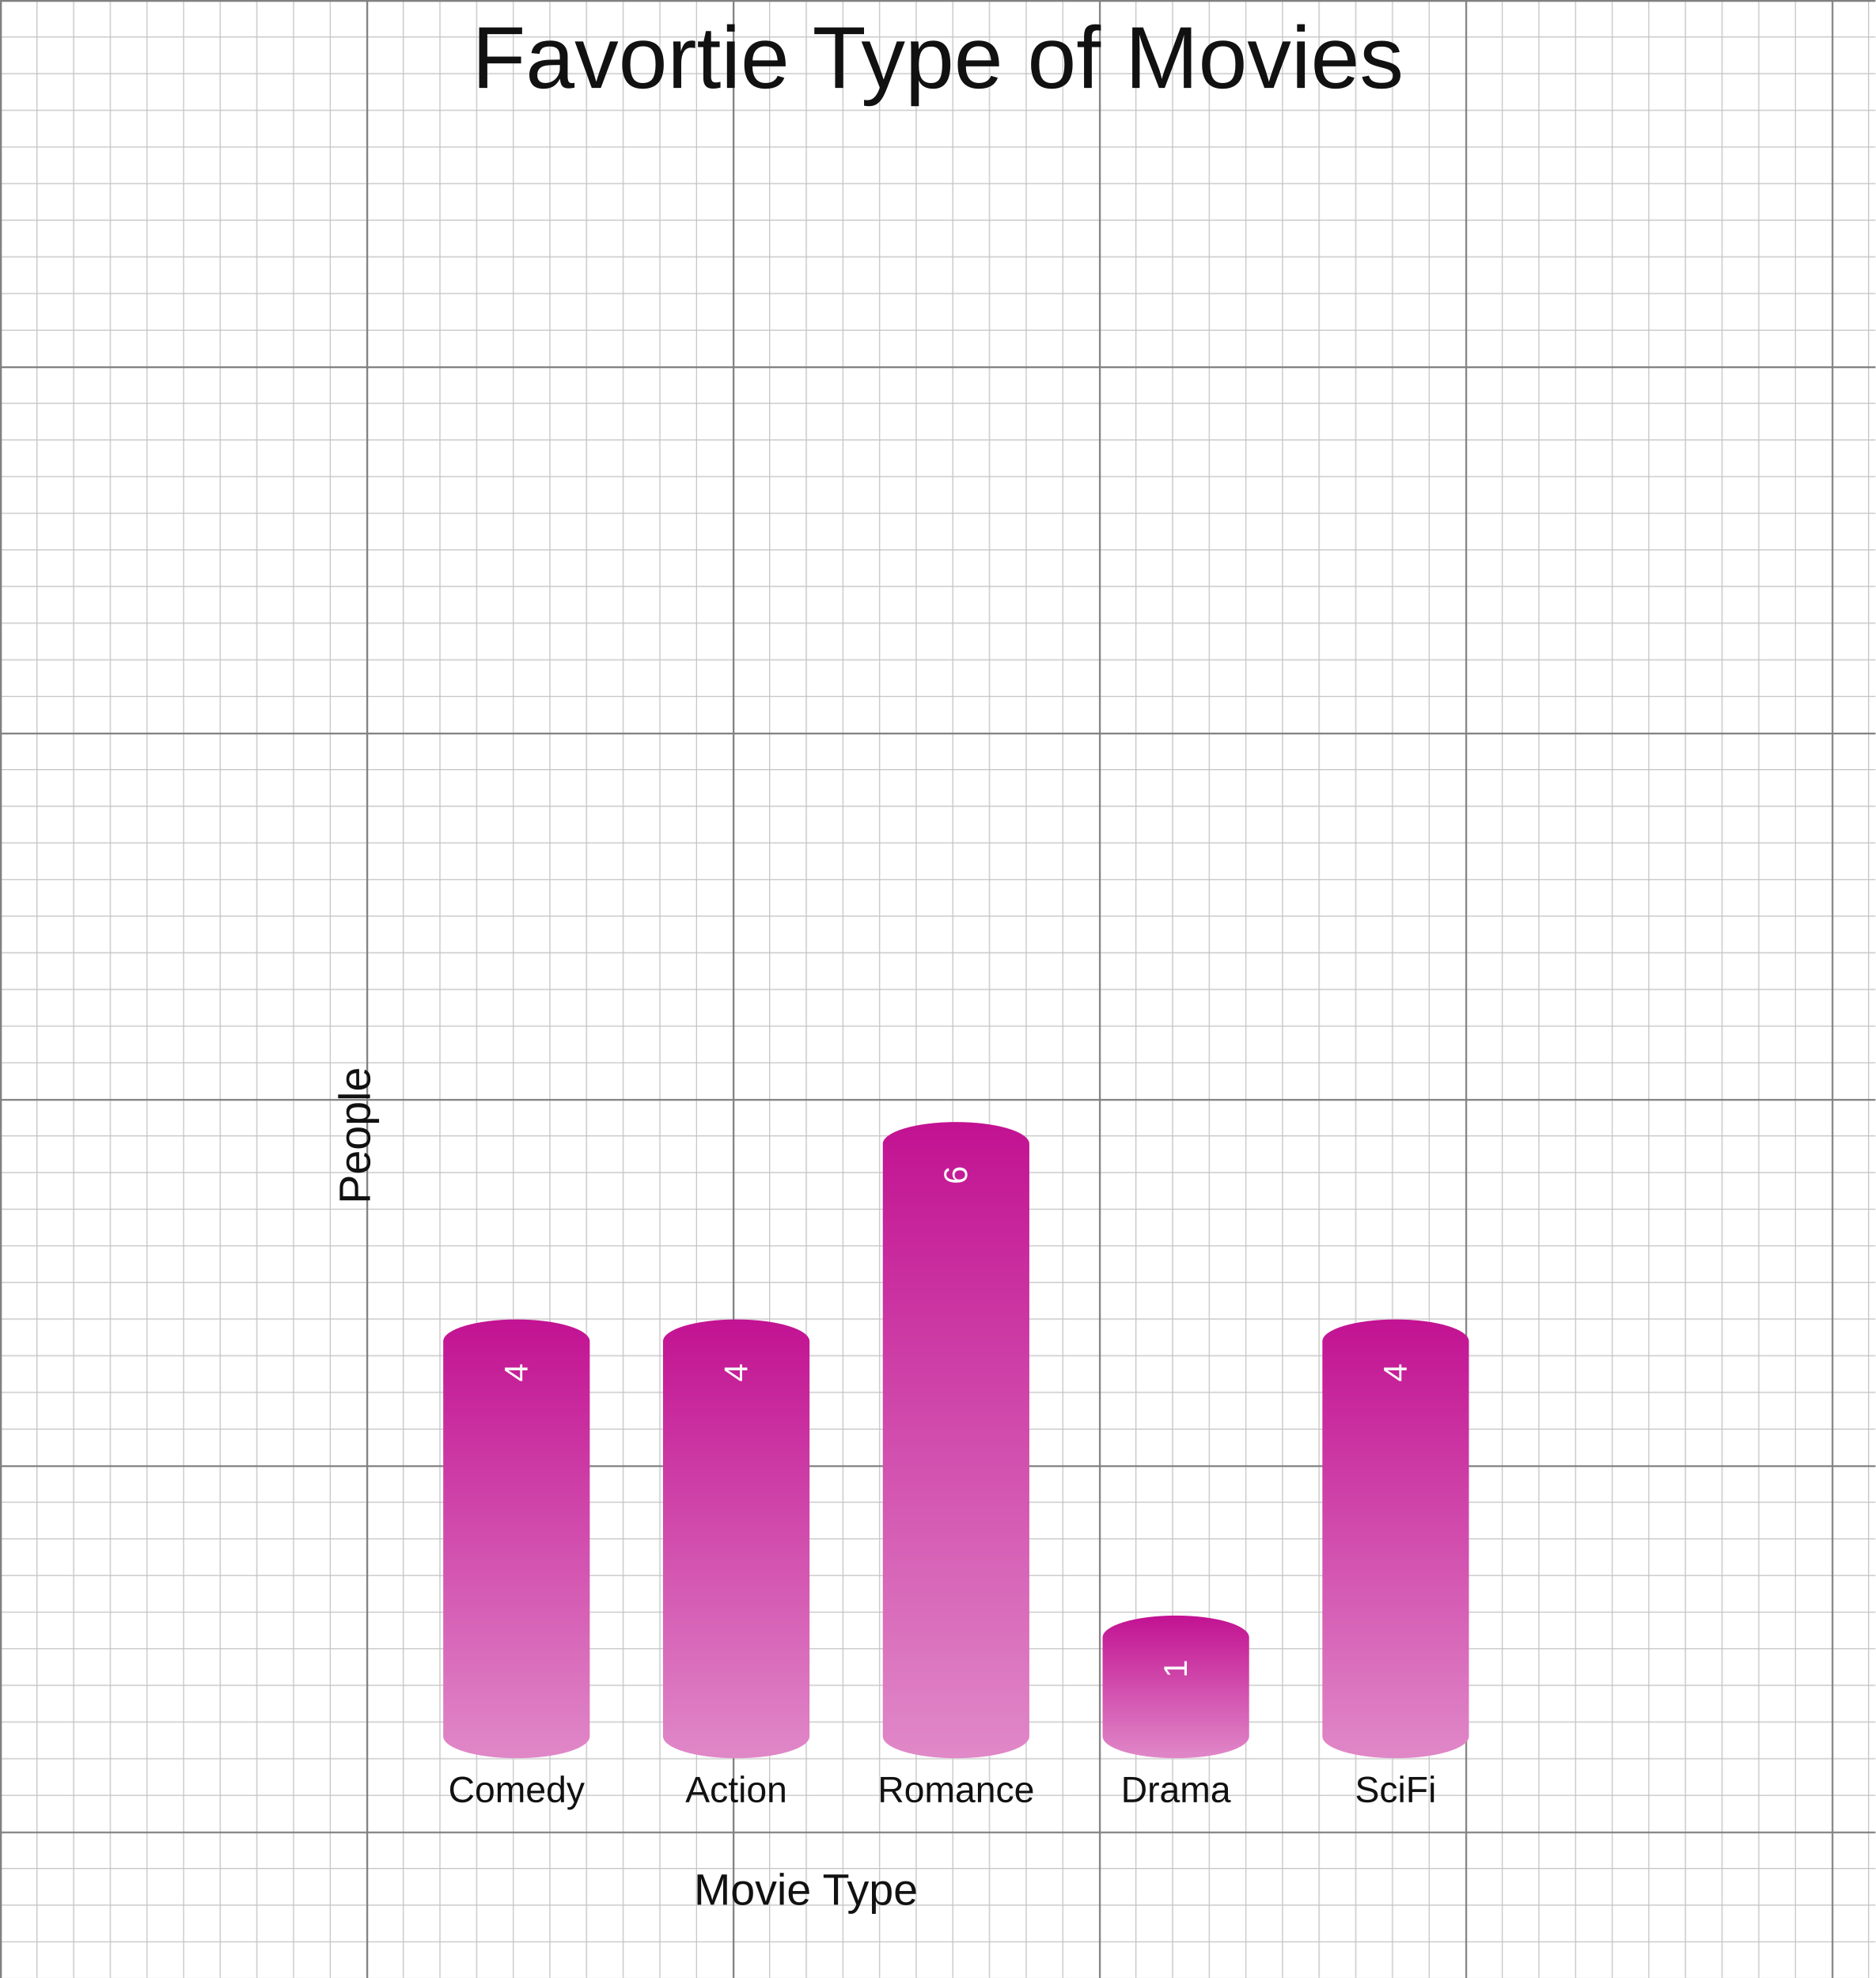
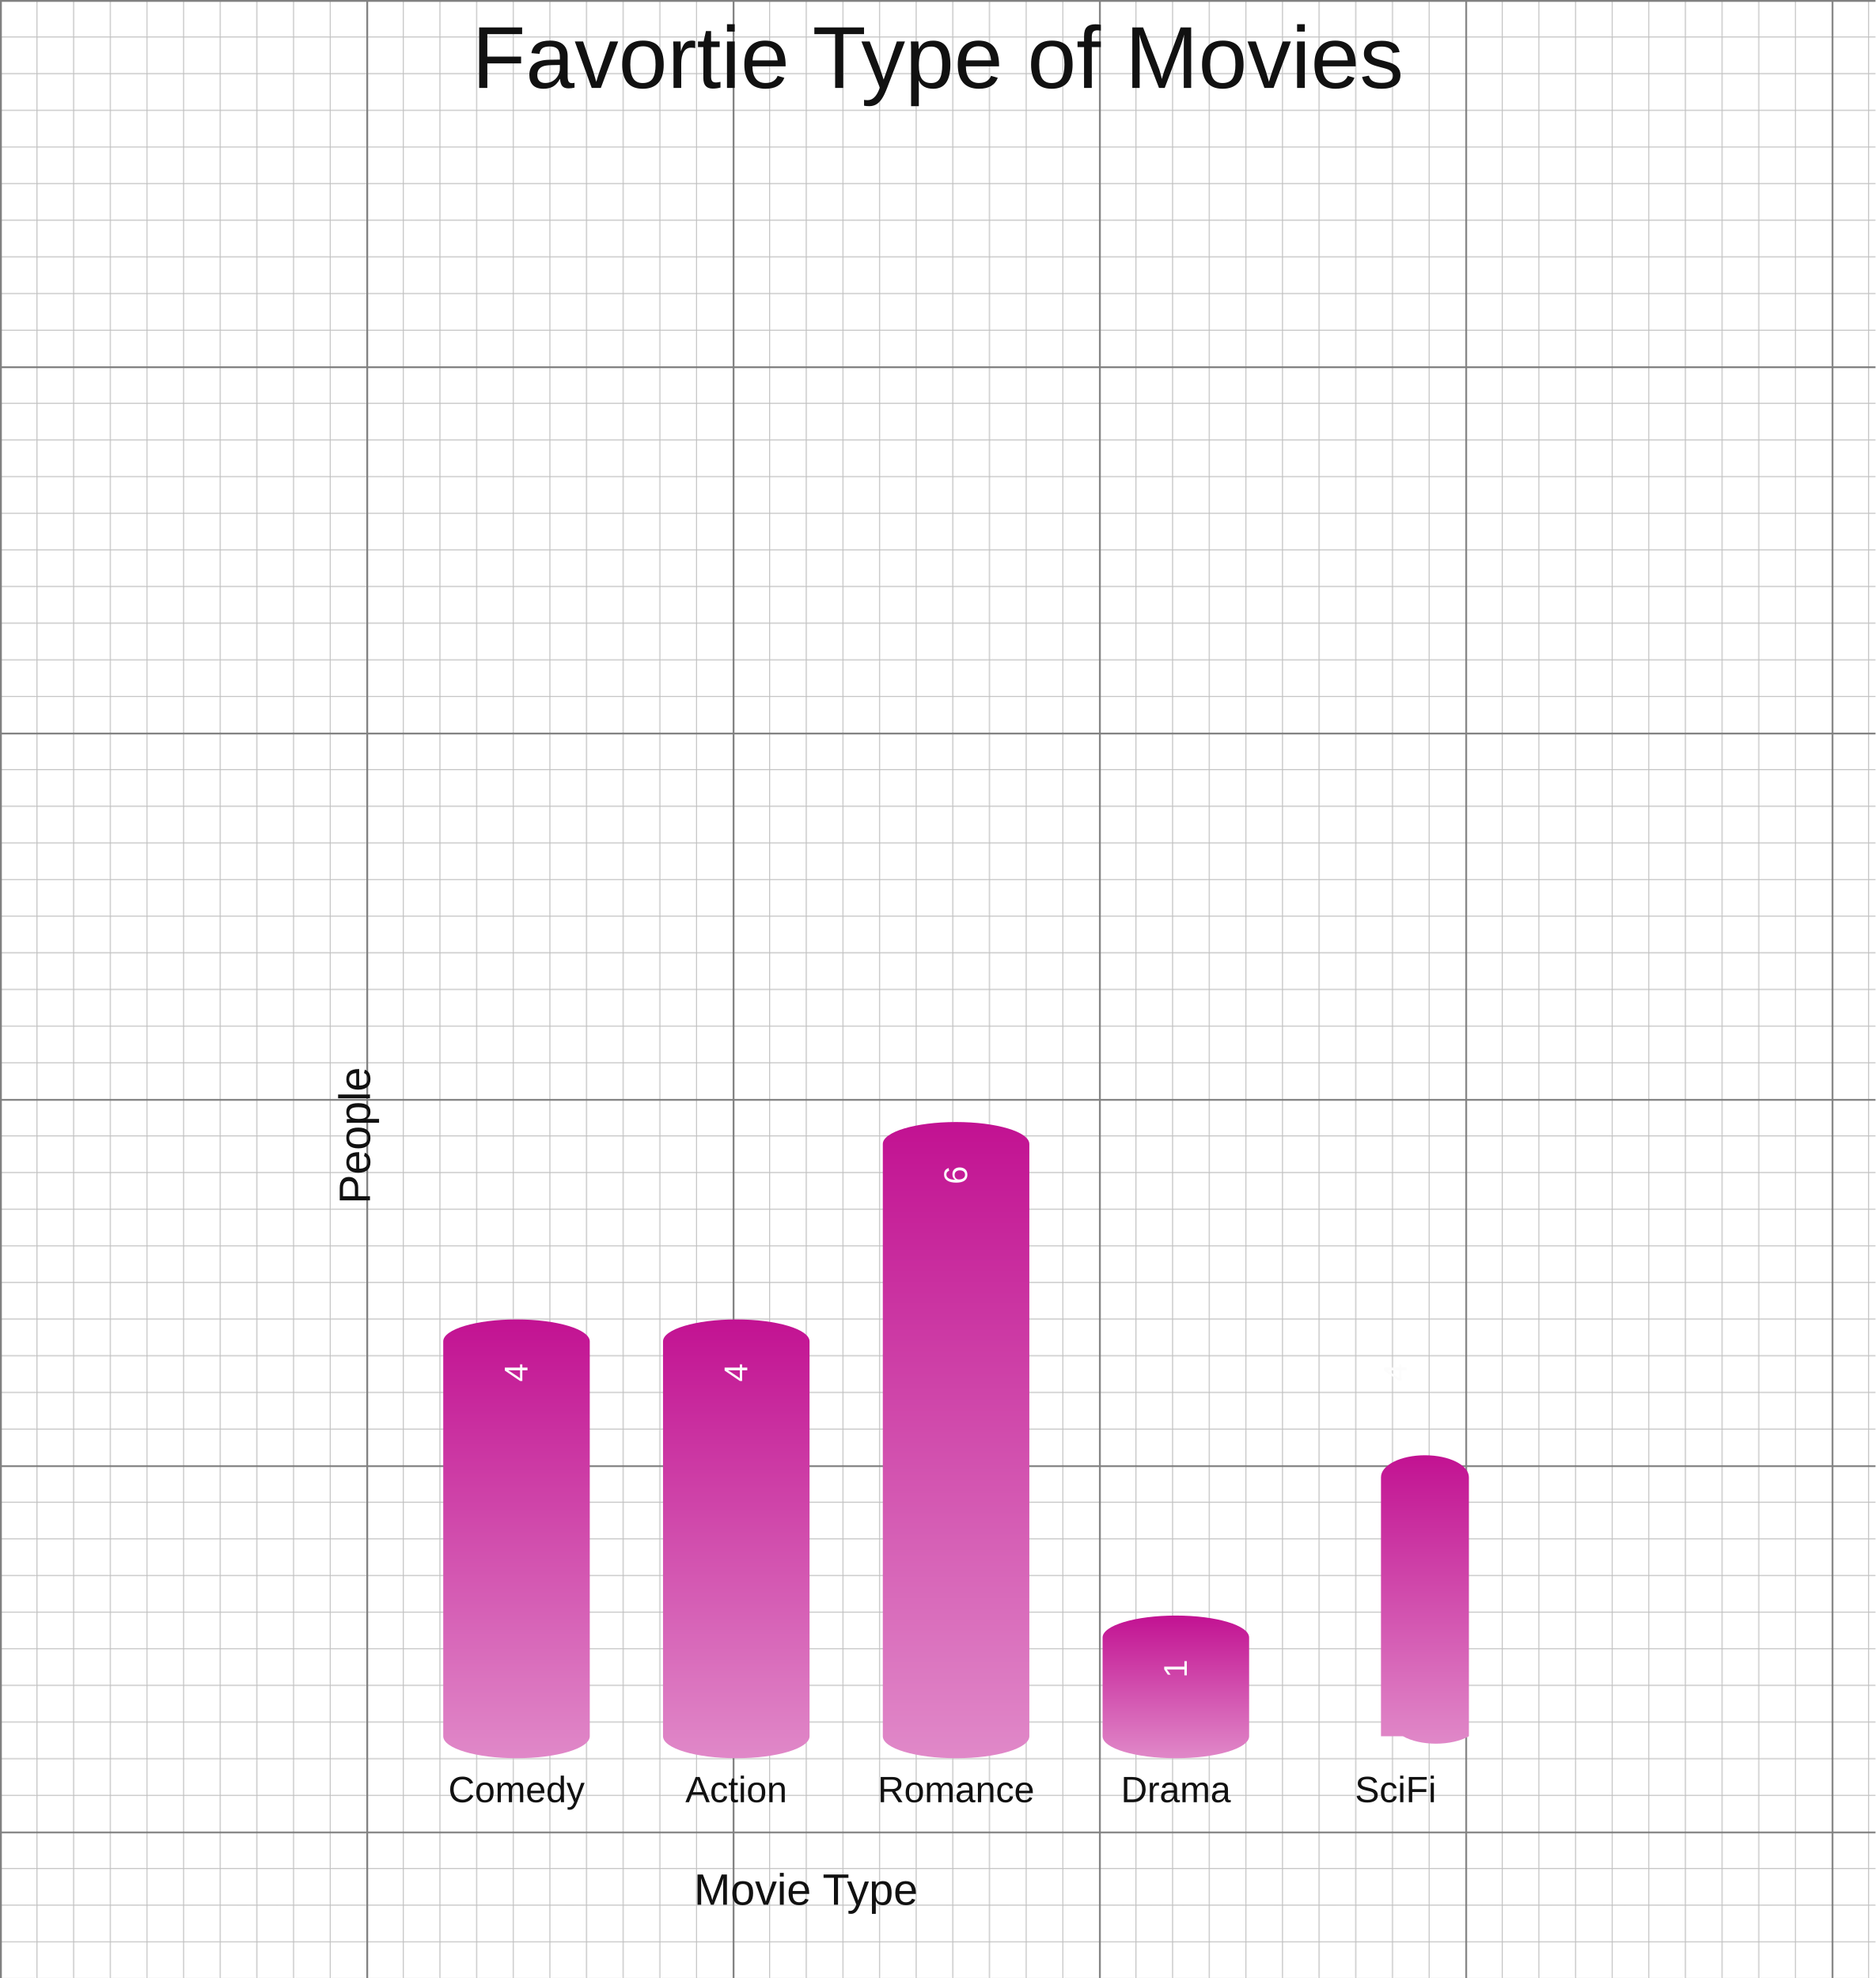
<svg xmlns="http://www.w3.org/2000/svg" width="512" height="540" viewBox="0 0 512 540">
  <defs>
    <linearGradient id="linearGradient_9c35099e-e6c9-481d-ba82-0c10665522f1" x2="0%" y2="100%">
      <stop class="stop1" offset="0%" stop-color="#afdeff" />
      <stop class="stop2" offset="50%" stop-color="#87cdff" />
      <stop class="stop3" offset="100%" stop-color="#5FBDFF" />
    </linearGradient>
    <linearGradient id="linearGradient_a33a68a2-eb55-4c5b-a3d0-938f1f0fb8df" x2="0%" y2="100%">
      <stop class="stop1" offset="0%" stop-color="#e088c8" />
      <stop class="stop2" offset="50%" stop-color="#d14dad" />
      <stop class="stop3" offset="100%" stop-color="#C21292" />
    </linearGradient>
    <linearGradient id="linearGradient_a33a68a2-eb55-4c5b-a3d0-938f1f0fb8df" x2="0%" y2="100%">
      <stop class="stop1" offset="0%" stop-color="#e088c8" />
      <stop class="stop2" offset="50%" stop-color="#d14dad" />
      <stop class="stop3" offset="100%" stop-color="#C21292" />
    </linearGradient>
    <linearGradient id="linearGradient_a33a68a2-eb55-4c5b-a3d0-938f1f0fb8df" x2="0%" y2="100%">
      <stop class="stop1" offset="0%" stop-color="#e088c8" />
      <stop class="stop2" offset="50%" stop-color="#d14dad" />
      <stop class="stop3" offset="100%" stop-color="#C21292" />
    </linearGradient>
    <linearGradient id="linearGradient_a33a68a2-eb55-4c5b-a3d0-938f1f0fb8df" x2="0%" y2="100%">
      <stop class="stop1" offset="0%" stop-color="#e088c8" />
      <stop class="stop2" offset="50%" stop-color="#d14dad" />
      <stop class="stop3" offset="100%" stop-color="#C21292" />
    </linearGradient>
    <pattern id="tenthGrid" width="10" height="10" patternUnits="userSpaceOnUse">
      <path d="M 10 0 L 0 0 0 10" fill="none" stroke="silver" stroke-width="0.5" />
    </pattern>
    <pattern id="grid" width="100" height="100" patternUnits="userSpaceOnUse">
      <rect width="100" height="100" fill="url(#tenthGrid)" />
      <path d="M 100 0 L 0 0 0 100" fill="none" stroke="gray" stroke-width="1" />
    </pattern>
    <filter id="Bevel" filterUnits="objectBoundingBox" x="-10%" y="-10%" width="150%" height="150%">
      <feGaussianBlur in="SourceAlpha" stdDeviation="3" result="blur" />
      <feSpecularLighting in="blur" surfaceScale="5" specularConstant="0.5" specularExponent="10" result="specOut" lighting-color="white">
        <fePointLight x="-5000" y="-10000" z="20000" />
      </feSpecularLighting>
      <feComposite in="specOut" in2="SourceAlpha" operator="in" result="specOut2" />
      <feComposite in="SourceGraphic" in2="specOut2" operator="arithmetic" k1="0" k2="1" k3="1" k4="0" result="litPaint" />
    </filter>
    <filter id="Bevel3" filterUnits="objectBoundingBox" x="-10%" y="-10%" width="150%" height="150%">
      <feGaussianBlur in="SourceAlpha" stdDeviation="0.2" result="blur" />
      <feSpecularLighting in="blur" surfaceScale="10" specularConstant="3.5" specularExponent="10" result="specOut" lighting-color="#ffffff">
        <fePointLight x="-5000" y="-10000" z="0000" />
      </feSpecularLighting>
      <feComposite in="specOut" in2="SourceAlpha" operator="in" result="specOut2" />
      <feComposite in="SourceGraphic" in2="specOut2" operator="arithmetic" k1="0" k2="1" k3="1" k4="0" result="litPaint" />
    </filter>
    <style>
            .bar:hover {
                filter: grayscale(100%) sepia(100%);
            }
        </style>
  </defs>
  <rect width="512" height="540" fill="url(#grid)" />
  <g transform="translate(0,0)">
    <g transform="translate(20,500) rotate(-90) ">
      <g transform="translate(20,106)">
        <path class="bar" d="M 0,6 a 20,6 0,0,0 40 0 a 20,6 0,0,0 -40 0 l 0,107.789 a 20,6 0,0,0 40 0 l 0,-107.789" fill="url(#linearGradient_a33a68a2-eb55-4c5b-a3d0-938f1f0fb8df)" transform="translate(0,35) rotate(-90)" style="background: conic-gradient(#655 40%, yellowgreen 0);" />
        <text x="107.789" y="18" style="font-family: Arial,Helvetica, sans-serif; fill: #fcfcfc; font-size:9px;" text-anchor="end">
                    4
                </text>
        <text x="15" y="12" transform="rotate(90)" style="font-family: Arial,Helvetica, sans-serif; fill: #111111; font-size:10px; text-anchor: middle;">
                    Comedy
                </text>
      </g>
      <g transform="translate(20,166)">
        <path class="bar" d="M 0,6 a 20,6 0,0,0 40 0 a 20,6 0,0,0 -40 0 l 0,107.789 a 20,6 0,0,0 40 0 l 0,-107.789" fill="url(#linearGradient_a33a68a2-eb55-4c5b-a3d0-938f1f0fb8df)" transform="translate(0,35) rotate(-90)" style="background: conic-gradient(#655 40%, yellowgreen 0);" />
        <text x="107.789" y="18" style="font-family: Arial,Helvetica, sans-serif; fill: #fcfcfc; font-size:9px;" text-anchor="end">
                    4
                </text>
        <text x="15" y="12" transform="rotate(90)" style="font-family: Arial,Helvetica, sans-serif; fill: #111111; font-size:10px; text-anchor: middle;">
                    Action
                </text>
      </g>
      <g transform="translate(20,226)">
        <path class="bar" d="M 0,6 a 20,6 0,0,0 40 0 a 20,6 0,0,0 -40 0 l 0,161.684 a 20,6 0,0,0 40 0 l 0,-161.684" fill="url(#linearGradient_a33a68a2-eb55-4c5b-a3d0-938f1f0fb8df)" transform="translate(0,35) rotate(-90)" style="background: conic-gradient(#655 40%, yellowgreen 0);" />
        <text x="161.684" y="18" style="font-family: Arial,Helvetica, sans-serif; fill: #fcfcfc; font-size:9px;" text-anchor="end">
                    6
                </text>
        <text x="15" y="12" transform="rotate(90)" style="font-family: Arial,Helvetica, sans-serif; fill: #111111; font-size:10px; text-anchor: middle;">
                    Romance
                </text>
      </g>
      <g transform="translate(20,286)">
        <path class="bar" d="M 0,6 a 20,6 0,0,0 40 0 a 20,6 0,0,0 -40 0 l 0,26.947 a 20,6 0,0,0 40 0 l 0,-26.947" fill="url(#linearGradient_a33a68a2-eb55-4c5b-a3d0-938f1f0fb8df)" transform="translate(0,35) rotate(-90)" style="background: conic-gradient(#655 40%, yellowgreen 0);" />
        <text x="26.947" y="18" style="font-family: Arial,Helvetica, sans-serif; fill: #fcfcfc; font-size:9px;" text-anchor="end">
                    1
                </text>
        <text x="15" y="12" transform="rotate(90)" style="font-family: Arial,Helvetica, sans-serif; fill: #111111; font-size:10px; text-anchor: middle;">
                    Drama
                </text>
      </g>
      <g transform="translate(20,346)">
-         <path class="bar" d="M 0,6 a 20,6 0,0,0 40 0 a 20,6 0,0,0 -40 0 l 0,107.789 a 20,6 0,0,0 40 0 l 0,-107.789" fill="url(#linearGradient_a33a68a2-eb55-4c5b-a3d0-938f1f0fb8df)" transform="translate(0,35) rotate(-90)" style="background: conic-gradient(#655 40%, yellowgreen 0);" />
+         <path class="bar" d="M 0,6 a 12,6 0,0,0 18 0 a 12,6 0,0,0 -18 0 l 0,70.711 a 12,6 0,0,0 24 0 l 0,-70.711" fill="url(#linearGradient_a33a68a2-eb55-4c5b-a3d0-938f1f0fb8df)" transform="translate(0,35) rotate(-90)" style="background: conic-gradient(#655 40%, yellowgreen 0);" />
        <text x="107.789" y="18" style="font-family: Arial,Helvetica, sans-serif; fill: #fcfcfc; font-size:9px;" text-anchor="end">
                    4
                </text>
        <text x="15" y="12" transform="rotate(90)" style="font-family: Arial,Helvetica, sans-serif; fill: #111111; font-size:10px; text-anchor: middle;">
                    SciFi
                </text>
      </g>
    </g>
    <text x="-300" y="10" style="font-family: Arial,Helvetica, sans-serif; fill: #111111;text-anchor: middle;" transform="translate(91, 10) rotate(-90)">People
        </text>
    <text x="220" y="520" style="font-family: Arial,Helvetica, sans-serif; fill: #111111;text-anchor: middle;">Movie
            Type
        </text>
  </g>
  <text x="256" y="24" style="font-family: Arial,Helvetica, sans-serif; fill: #111111;text-anchor: middle; font-size: 24px;">Favortie
        Type of Movies
    </text>
</svg>
